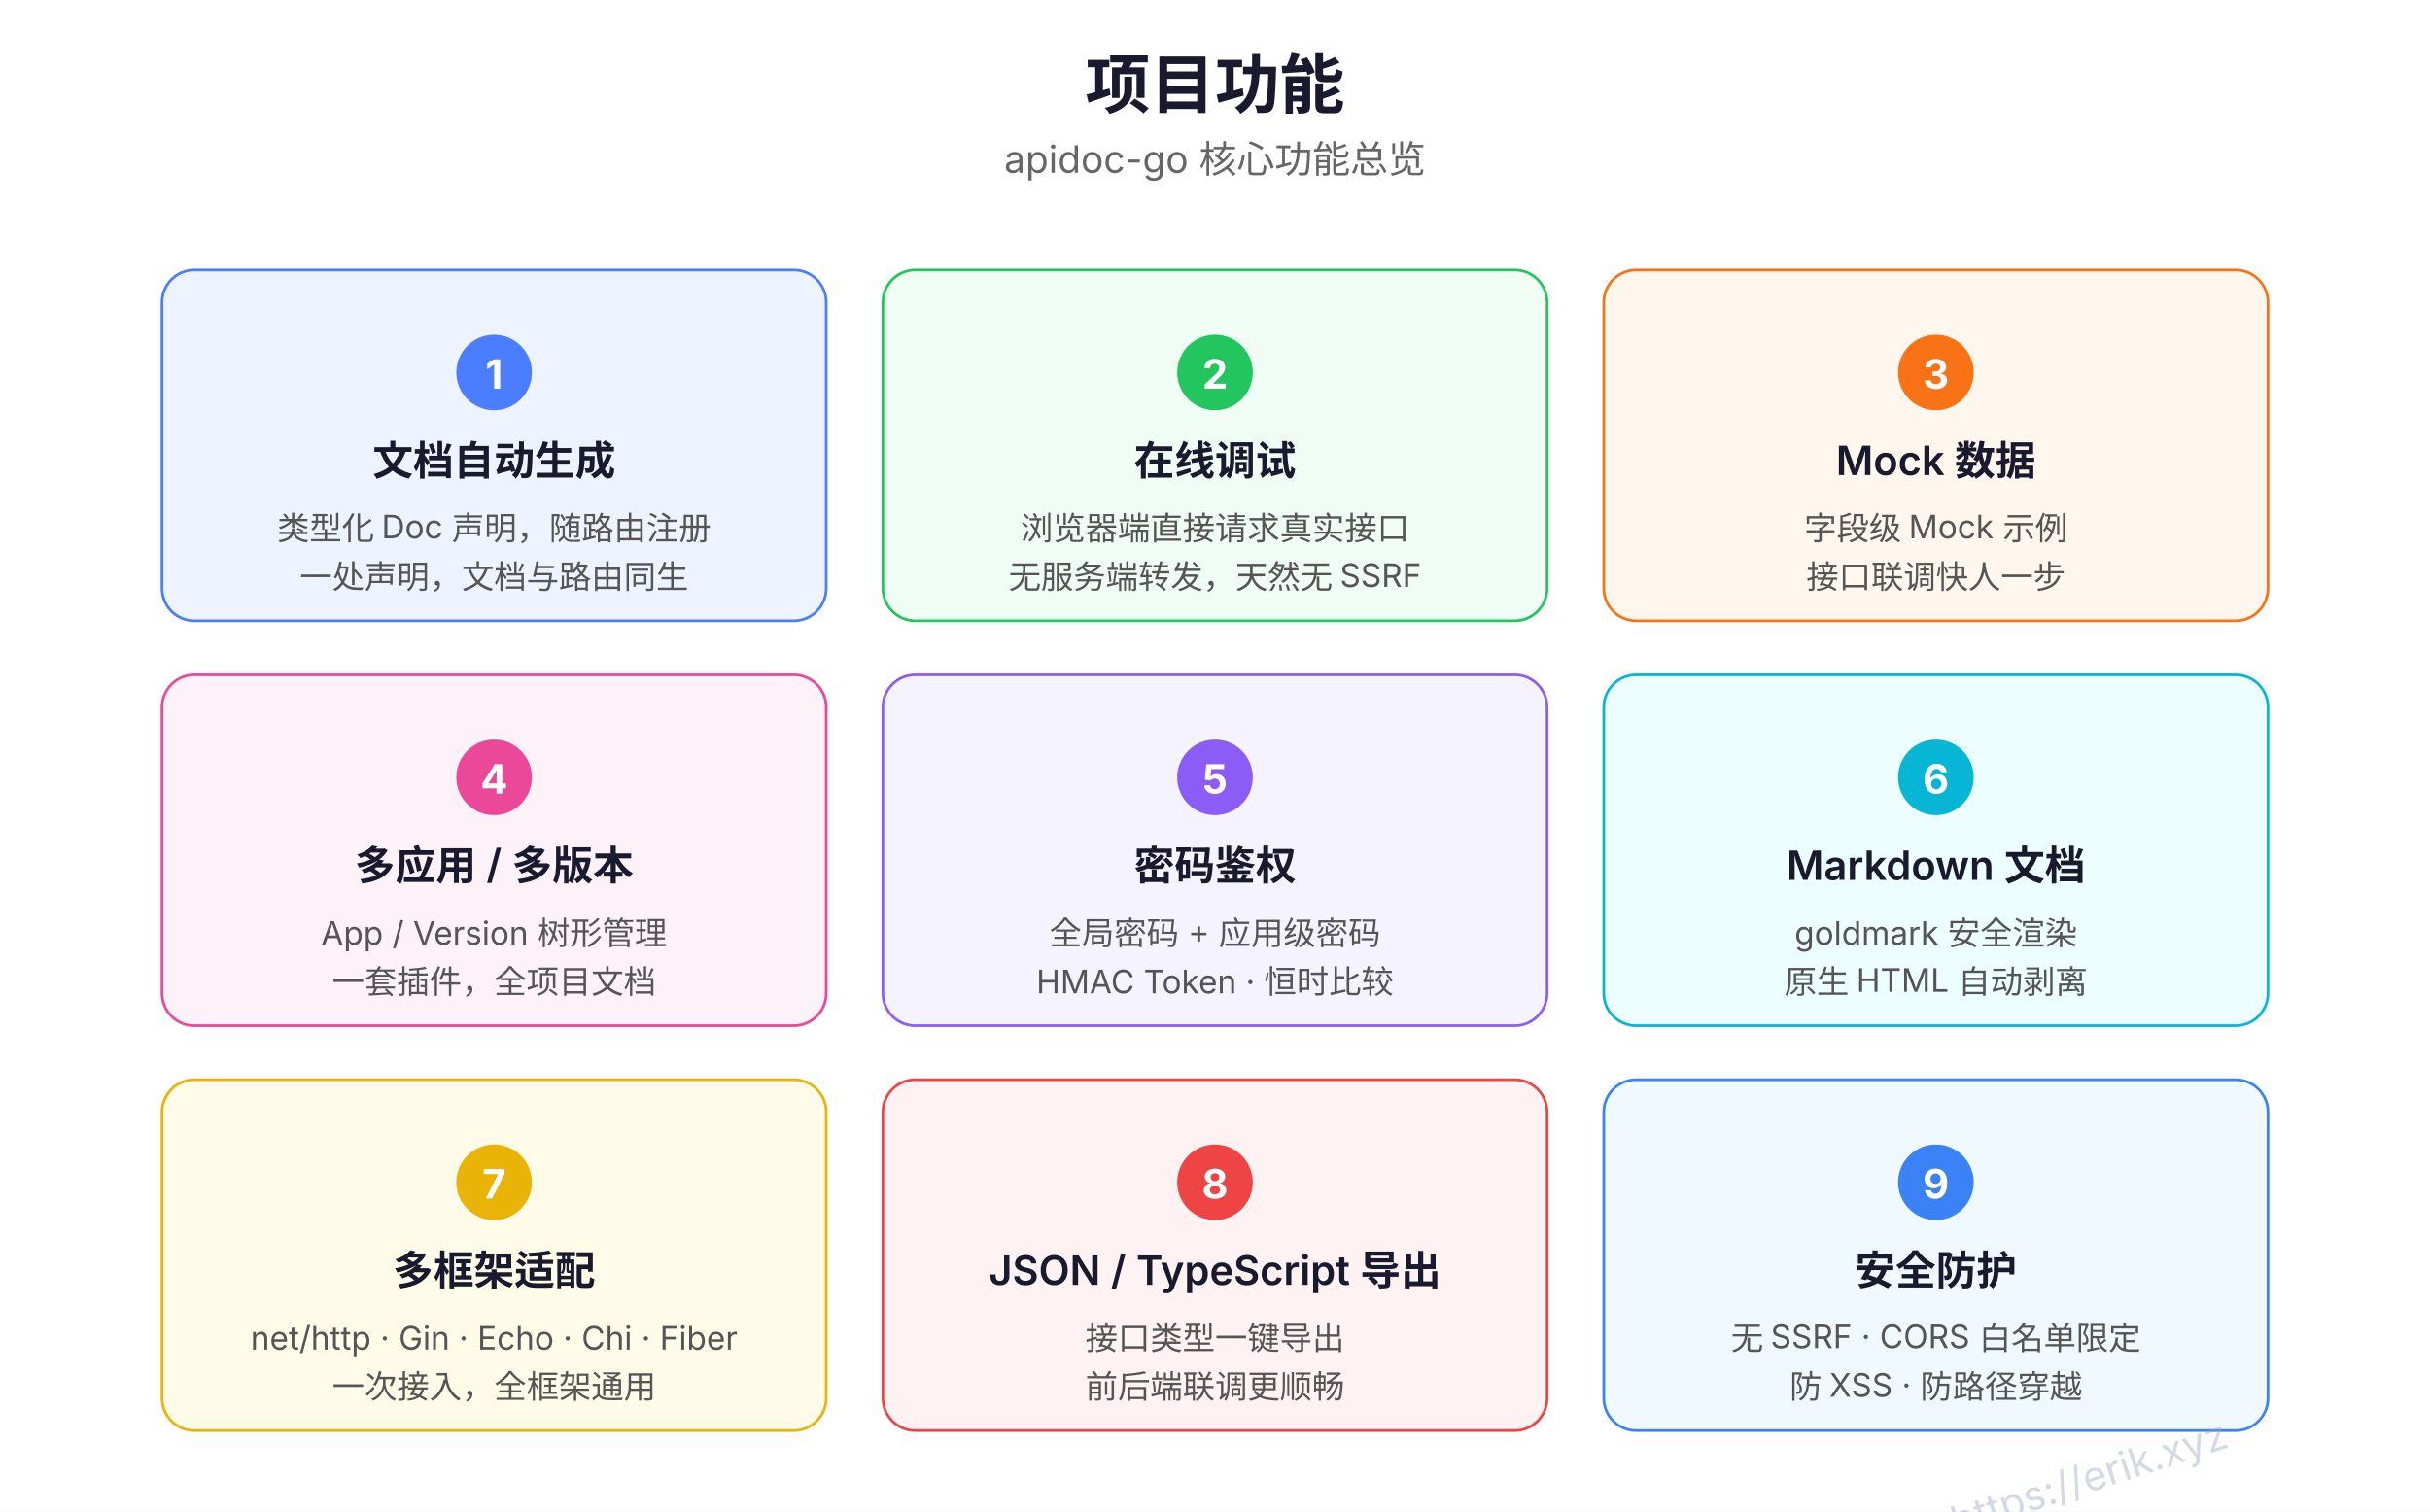
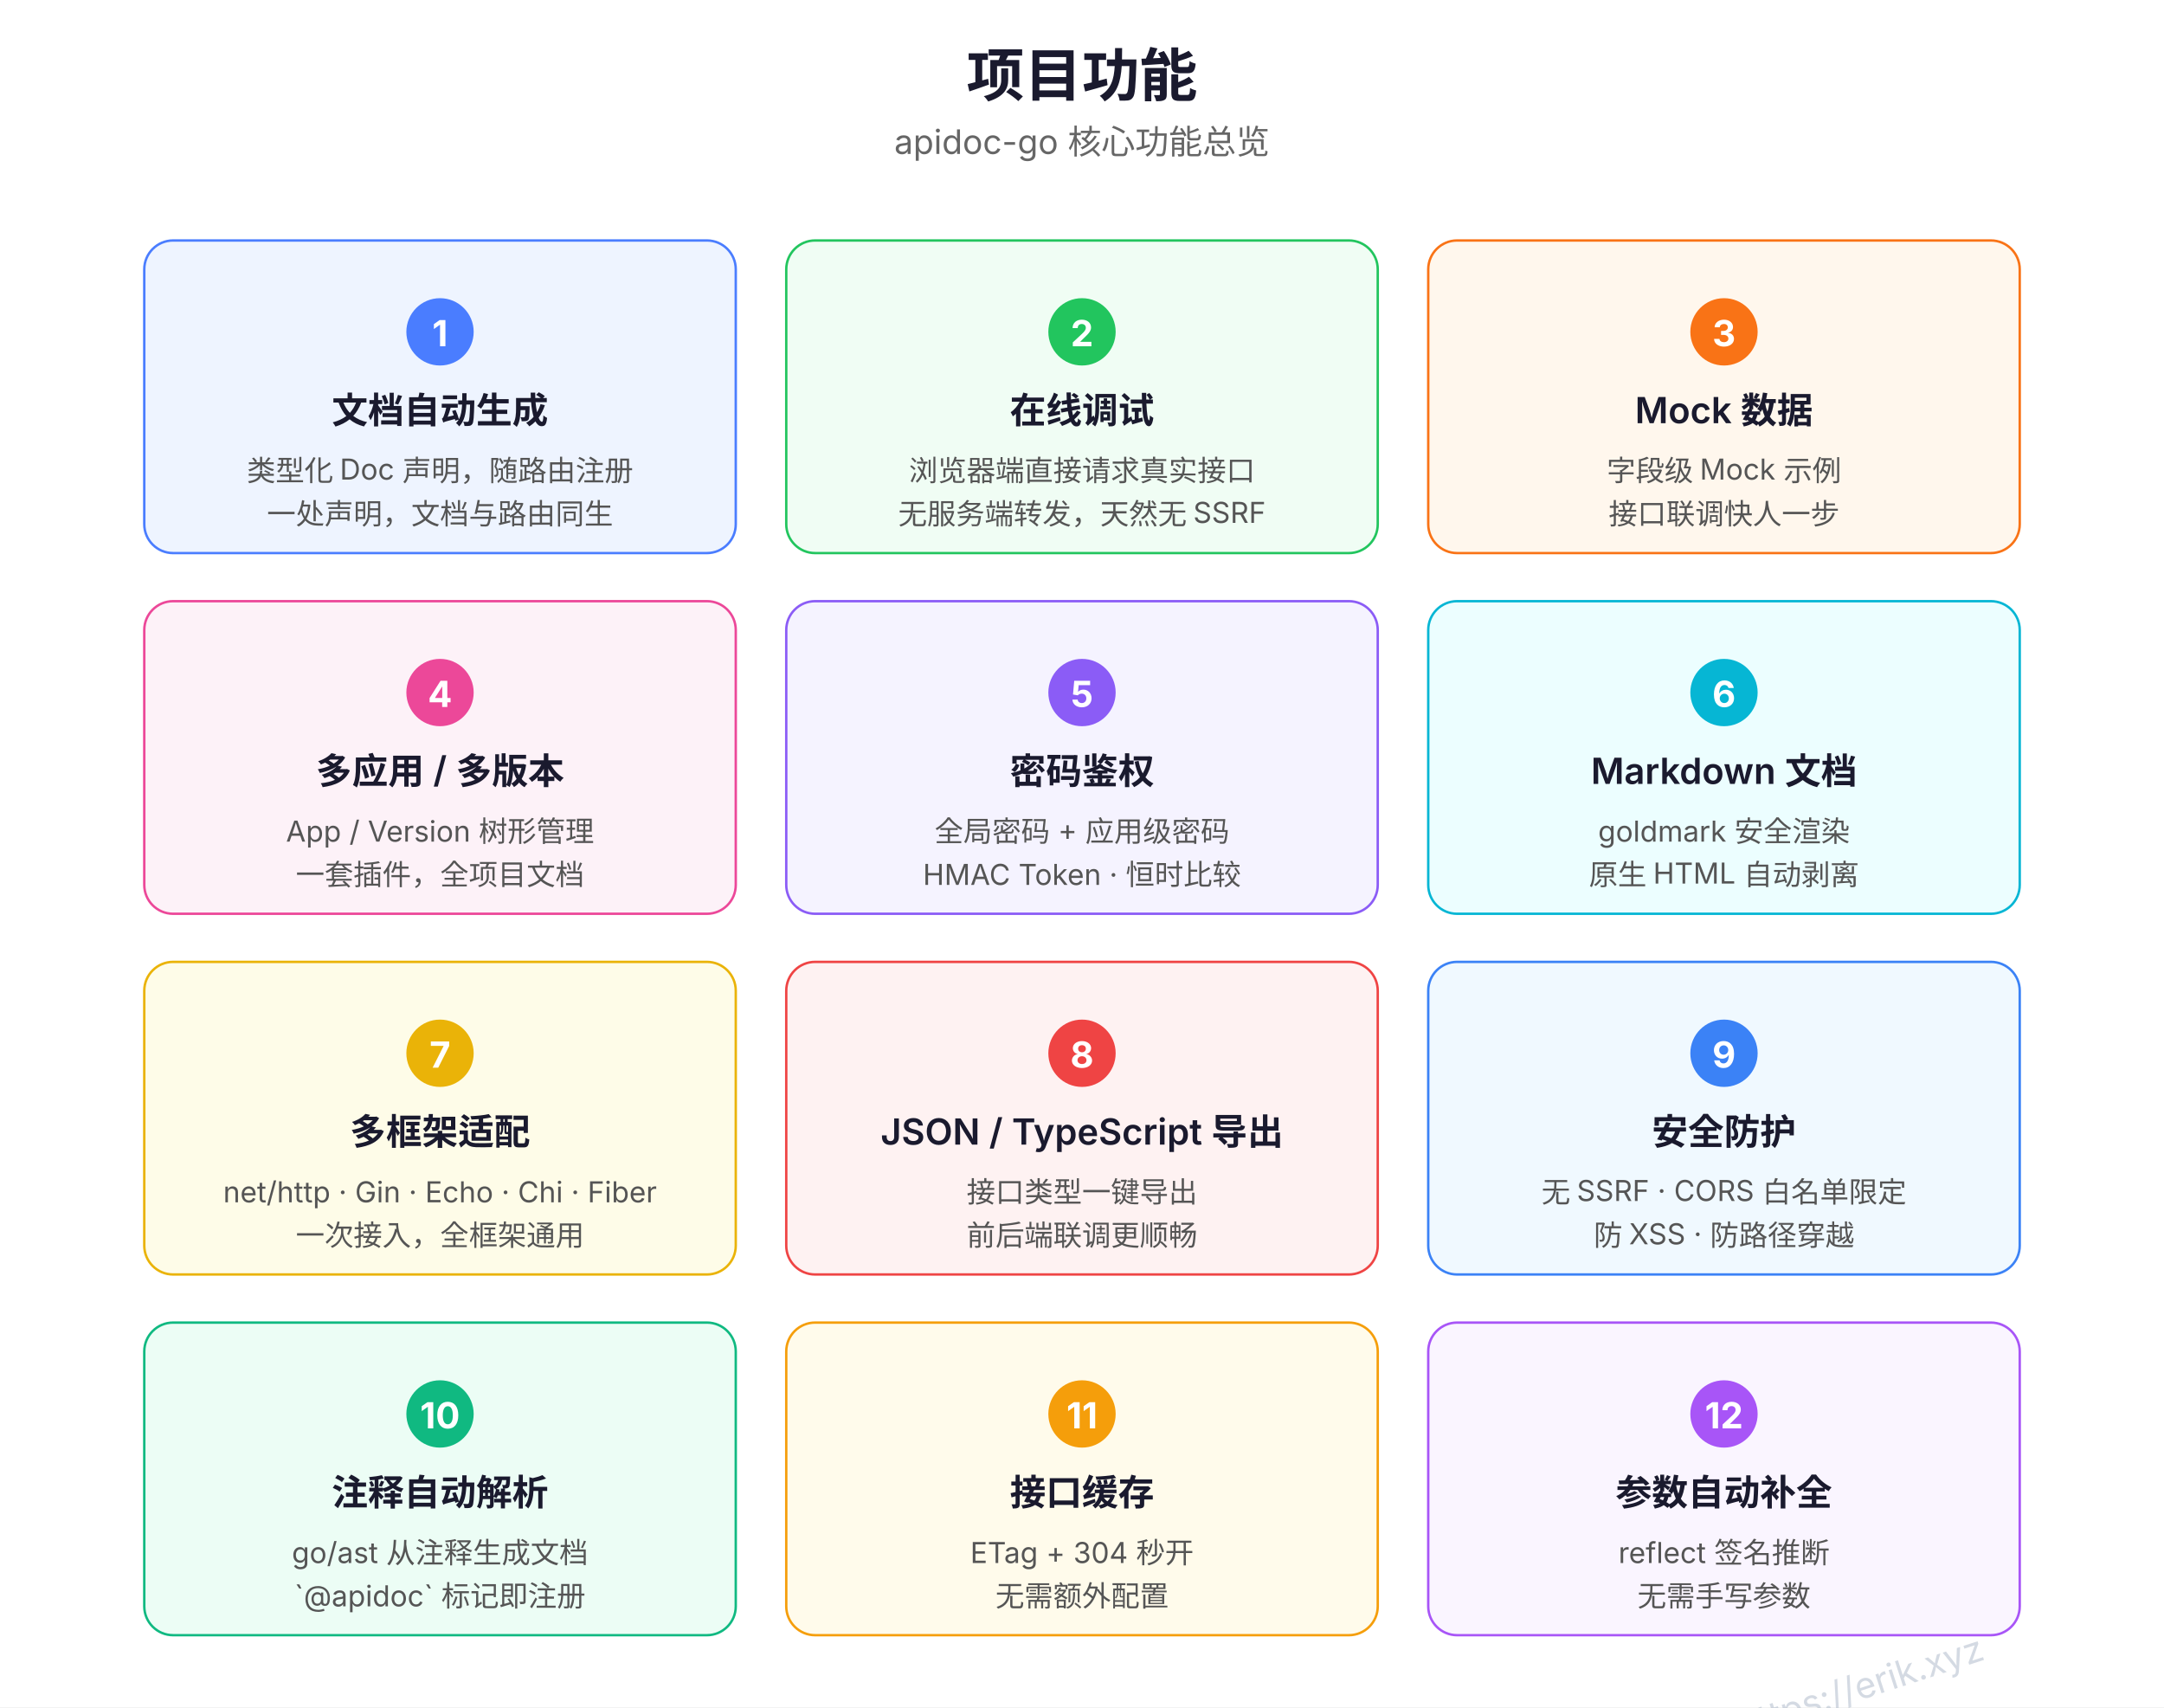
- <svg xmlns="http://www.w3.org/2000/svg" viewBox="0 0 900 560" font-family="system-ui, -apple-system, 'Segoe UI', 'PingFang SC', sans-serif">
-   <rect width="900" height="560" fill="#ffffff" />
+ <svg xmlns="http://www.w3.org/2000/svg" viewBox="0 0 900 710" font-family="system-ui, -apple-system, 'Segoe UI', 'PingFang SC', sans-serif">
+   <rect width="900" height="710" fill="#ffffff" />
  <text x="450" y="40" text-anchor="middle" font-size="24" font-weight="700" fill="#1a1a2e">项目功能</text>
  <text x="450" y="64" text-anchor="middle" font-size="14" fill="#666">apidoc-go 核心功能总览</text>
  <rect x="60" y="100" width="246" height="130" rx="12" fill="#eef4ff" stroke="#4a7dff" />
  <circle cx="183" cy="138" r="14" fill="#4a7dff" />
  <text x="183" y="144" text-anchor="middle" font-size="15" font-weight="700" fill="#ffffff">1</text>
  <text x="183" y="176" text-anchor="middle" font-size="15" font-weight="600" fill="#1a1a2e">文档自动生成</text>
  <text x="183" y="200" text-anchor="middle" font-size="12" fill="#555">类型化 Doc 声明，随路由注册</text>
  <text x="183" y="218" text-anchor="middle" font-size="12" fill="#555">一处声明，文档与路由同生</text>
  <rect x="327" y="100" width="246" height="130" rx="12" fill="#f0fdf4" stroke="#22c55e" />
  <circle cx="450" cy="138" r="14" fill="#22c55e" />
  <text x="450" y="144" text-anchor="middle" font-size="15" font-weight="700" fill="#ffffff">2</text>
  <text x="450" y="176" text-anchor="middle" font-size="15" font-weight="600" fill="#1a1a2e">在线调试</text>
  <text x="450" y="200" text-anchor="middle" font-size="12" fill="#555">浏览器端直接请求真实接口</text>
  <text x="450" y="218" text-anchor="middle" font-size="12" fill="#555">无服务端转发，天然无 SSRF</text>
  <rect x="594" y="100" width="246" height="130" rx="12" fill="#fff7ed" stroke="#f97316" />
  <circle cx="717" cy="138" r="14" fill="#f97316" />
  <text x="717" y="144" text-anchor="middle" font-size="15" font-weight="700" fill="#ffffff">3</text>
  <text x="717" y="176" text-anchor="middle" font-size="15" font-weight="600" fill="#1a1a2e">Mock 数据</text>
  <text x="717" y="200" text-anchor="middle" font-size="12" fill="#555">字段级 Mock 示例</text>
  <text x="717" y="218" text-anchor="middle" font-size="12" fill="#555">接口联调快人一步</text>
  <rect x="60" y="250" width="246" height="130" rx="12" fill="#fdf2f8" stroke="#ec4899" />
  <circle cx="183" cy="288" r="14" fill="#ec4899" />
  <text x="183" y="294" text-anchor="middle" font-size="15" font-weight="700" fill="#ffffff">4</text>
  <text x="183" y="326" text-anchor="middle" font-size="15" font-weight="600" fill="#1a1a2e">多应用 / 多版本</text>
  <text x="183" y="350" text-anchor="middle" font-size="12" fill="#555">App / Version 树形管理</text>
  <text x="183" y="368" text-anchor="middle" font-size="12" fill="#555">一套插件，全项目文档</text>
  <rect x="327" y="250" width="246" height="130" rx="12" fill="#f5f3ff" stroke="#8b5cf6" />
  <circle cx="450" cy="288" r="14" fill="#8b5cf6" />
  <text x="450" y="294" text-anchor="middle" font-size="15" font-weight="700" fill="#ffffff">5</text>
  <text x="450" y="326" text-anchor="middle" font-size="15" font-weight="600" fill="#1a1a2e">密码鉴权</text>
  <text x="450" y="350" text-anchor="middle" font-size="12" fill="#555">全局密码 + 应用级密码</text>
  <text x="450" y="368" text-anchor="middle" font-size="12" fill="#555">HMAC Token · 恒时比较</text>
  <rect x="594" y="250" width="246" height="130" rx="12" fill="#ecfeff" stroke="#06b6d4" />
  <circle cx="717" cy="288" r="14" fill="#06b6d4" />
  <text x="717" y="294" text-anchor="middle" font-size="15" font-weight="700" fill="#ffffff">6</text>
  <text x="717" y="326" text-anchor="middle" font-size="15" font-weight="600" fill="#1a1a2e">Markdown 文档</text>
  <text x="717" y="350" text-anchor="middle" font-size="12" fill="#555">goldmark 安全渲染</text>
  <text x="717" y="368" text-anchor="middle" font-size="12" fill="#555">原生 HTML 自动剥离</text>
  <rect x="60" y="400" width="246" height="130" rx="12" fill="#fefce8" stroke="#eab308" />
  <circle cx="183" cy="438" r="14" fill="#eab308" />
  <text x="183" y="444" text-anchor="middle" font-size="15" font-weight="700" fill="#ffffff">7</text>
  <text x="183" y="476" text-anchor="middle" font-size="15" font-weight="600" fill="#1a1a2e">多框架适配</text>
  <text x="183" y="500" text-anchor="middle" font-size="12" fill="#555">net/http · Gin · Echo · Chi · Fiber</text>
  <text x="183" y="518" text-anchor="middle" font-size="12" fill="#555">一次接入，全框架通用</text>
  <rect x="327" y="400" width="246" height="130" rx="12" fill="#fef2f2" stroke="#ef4444" />
  <circle cx="450" cy="438" r="14" fill="#ef4444" />
  <text x="450" y="444" text-anchor="middle" font-size="15" font-weight="700" fill="#ffffff">8</text>
  <text x="450" y="476" text-anchor="middle" font-size="15" font-weight="600" fill="#1a1a2e">JSON / TypeScript 导出</text>
  <text x="450" y="500" text-anchor="middle" font-size="12" fill="#555">接口类型一键导出</text>
  <text x="450" y="518" text-anchor="middle" font-size="12" fill="#555">前后端联调更顺畅</text>
  <rect x="594" y="400" width="246" height="130" rx="12" fill="#f0f9ff" stroke="#3b82f6" />
  <circle cx="717" cy="438" r="14" fill="#3b82f6" />
  <text x="717" y="444" text-anchor="middle" font-size="15" font-weight="700" fill="#ffffff">9</text>
  <text x="717" y="476" text-anchor="middle" font-size="15" font-weight="600" fill="#1a1a2e">安全防护</text>
  <text x="717" y="500" text-anchor="middle" font-size="12" fill="#555">无 SSRF · CORS 白名单限定</text>
  <text x="717" y="518" text-anchor="middle" font-size="12" fill="#555">防 XSS · 防路径穿越</text>
+   <rect x="60" y="550" width="246" height="130" rx="12" fill="#ecfdf5" stroke="#10b981" />
+   <circle cx="183" cy="588" r="14" fill="#10b981" />
+   <text x="183" y="594" text-anchor="middle" font-size="15" font-weight="700" fill="#ffffff">10</text>
+   <text x="183" y="626" text-anchor="middle" font-size="15" font-weight="600" fill="#1a1a2e">注释自动解析</text>
+   <text x="183" y="650" text-anchor="middle" font-size="12" fill="#555">go/ast 从注释生成文档</text>
+   <text x="183" y="668" text-anchor="middle" font-size="12" fill="#555">`@apidoc` 标记即注册</text>
+   <rect x="327" y="550" width="246" height="130" rx="12" fill="#fffbeb" stroke="#f59e0b" />
+   <circle cx="450" cy="588" r="14" fill="#f59e0b" />
+   <text x="450" y="594" text-anchor="middle" font-size="15" font-weight="700" fill="#ffffff">11</text>
+   <text x="450" y="626" text-anchor="middle" font-size="15" font-weight="600" fill="#1a1a2e">接口缓存</text>
+   <text x="450" y="650" text-anchor="middle" font-size="12" fill="#555">ETag + 304 秒开</text>
+   <text x="450" y="668" text-anchor="middle" font-size="12" fill="#555">无需额外配置</text>
+   <rect x="594" y="550" width="246" height="130" rx="12" fill="#faf5ff" stroke="#a855f7" />
+   <circle cx="717" cy="588" r="14" fill="#a855f7" />
+   <text x="717" y="594" text-anchor="middle" font-size="15" font-weight="700" fill="#ffffff">12</text>
+   <text x="717" y="626" text-anchor="middle" font-size="15" font-weight="600" fill="#1a1a2e">参数自动补全</text>
+   <text x="717" y="650" text-anchor="middle" font-size="12" fill="#555">reflect 签名推断</text>
+   <text x="717" y="668" text-anchor="middle" font-size="12" fill="#555">无需手写参数</text>
  <g opacity="0.4">
-     <text x="826" y="536" font-size="15" fill="#94a3b8" text-anchor="end" transform="rotate(-18 826 536)">https://erik.xyz</text>
+     <text x="826" y="690" font-size="15" fill="#94a3b8" text-anchor="end" transform="rotate(-18 826 690)">https://erik.xyz</text>
  </g>
</svg>
